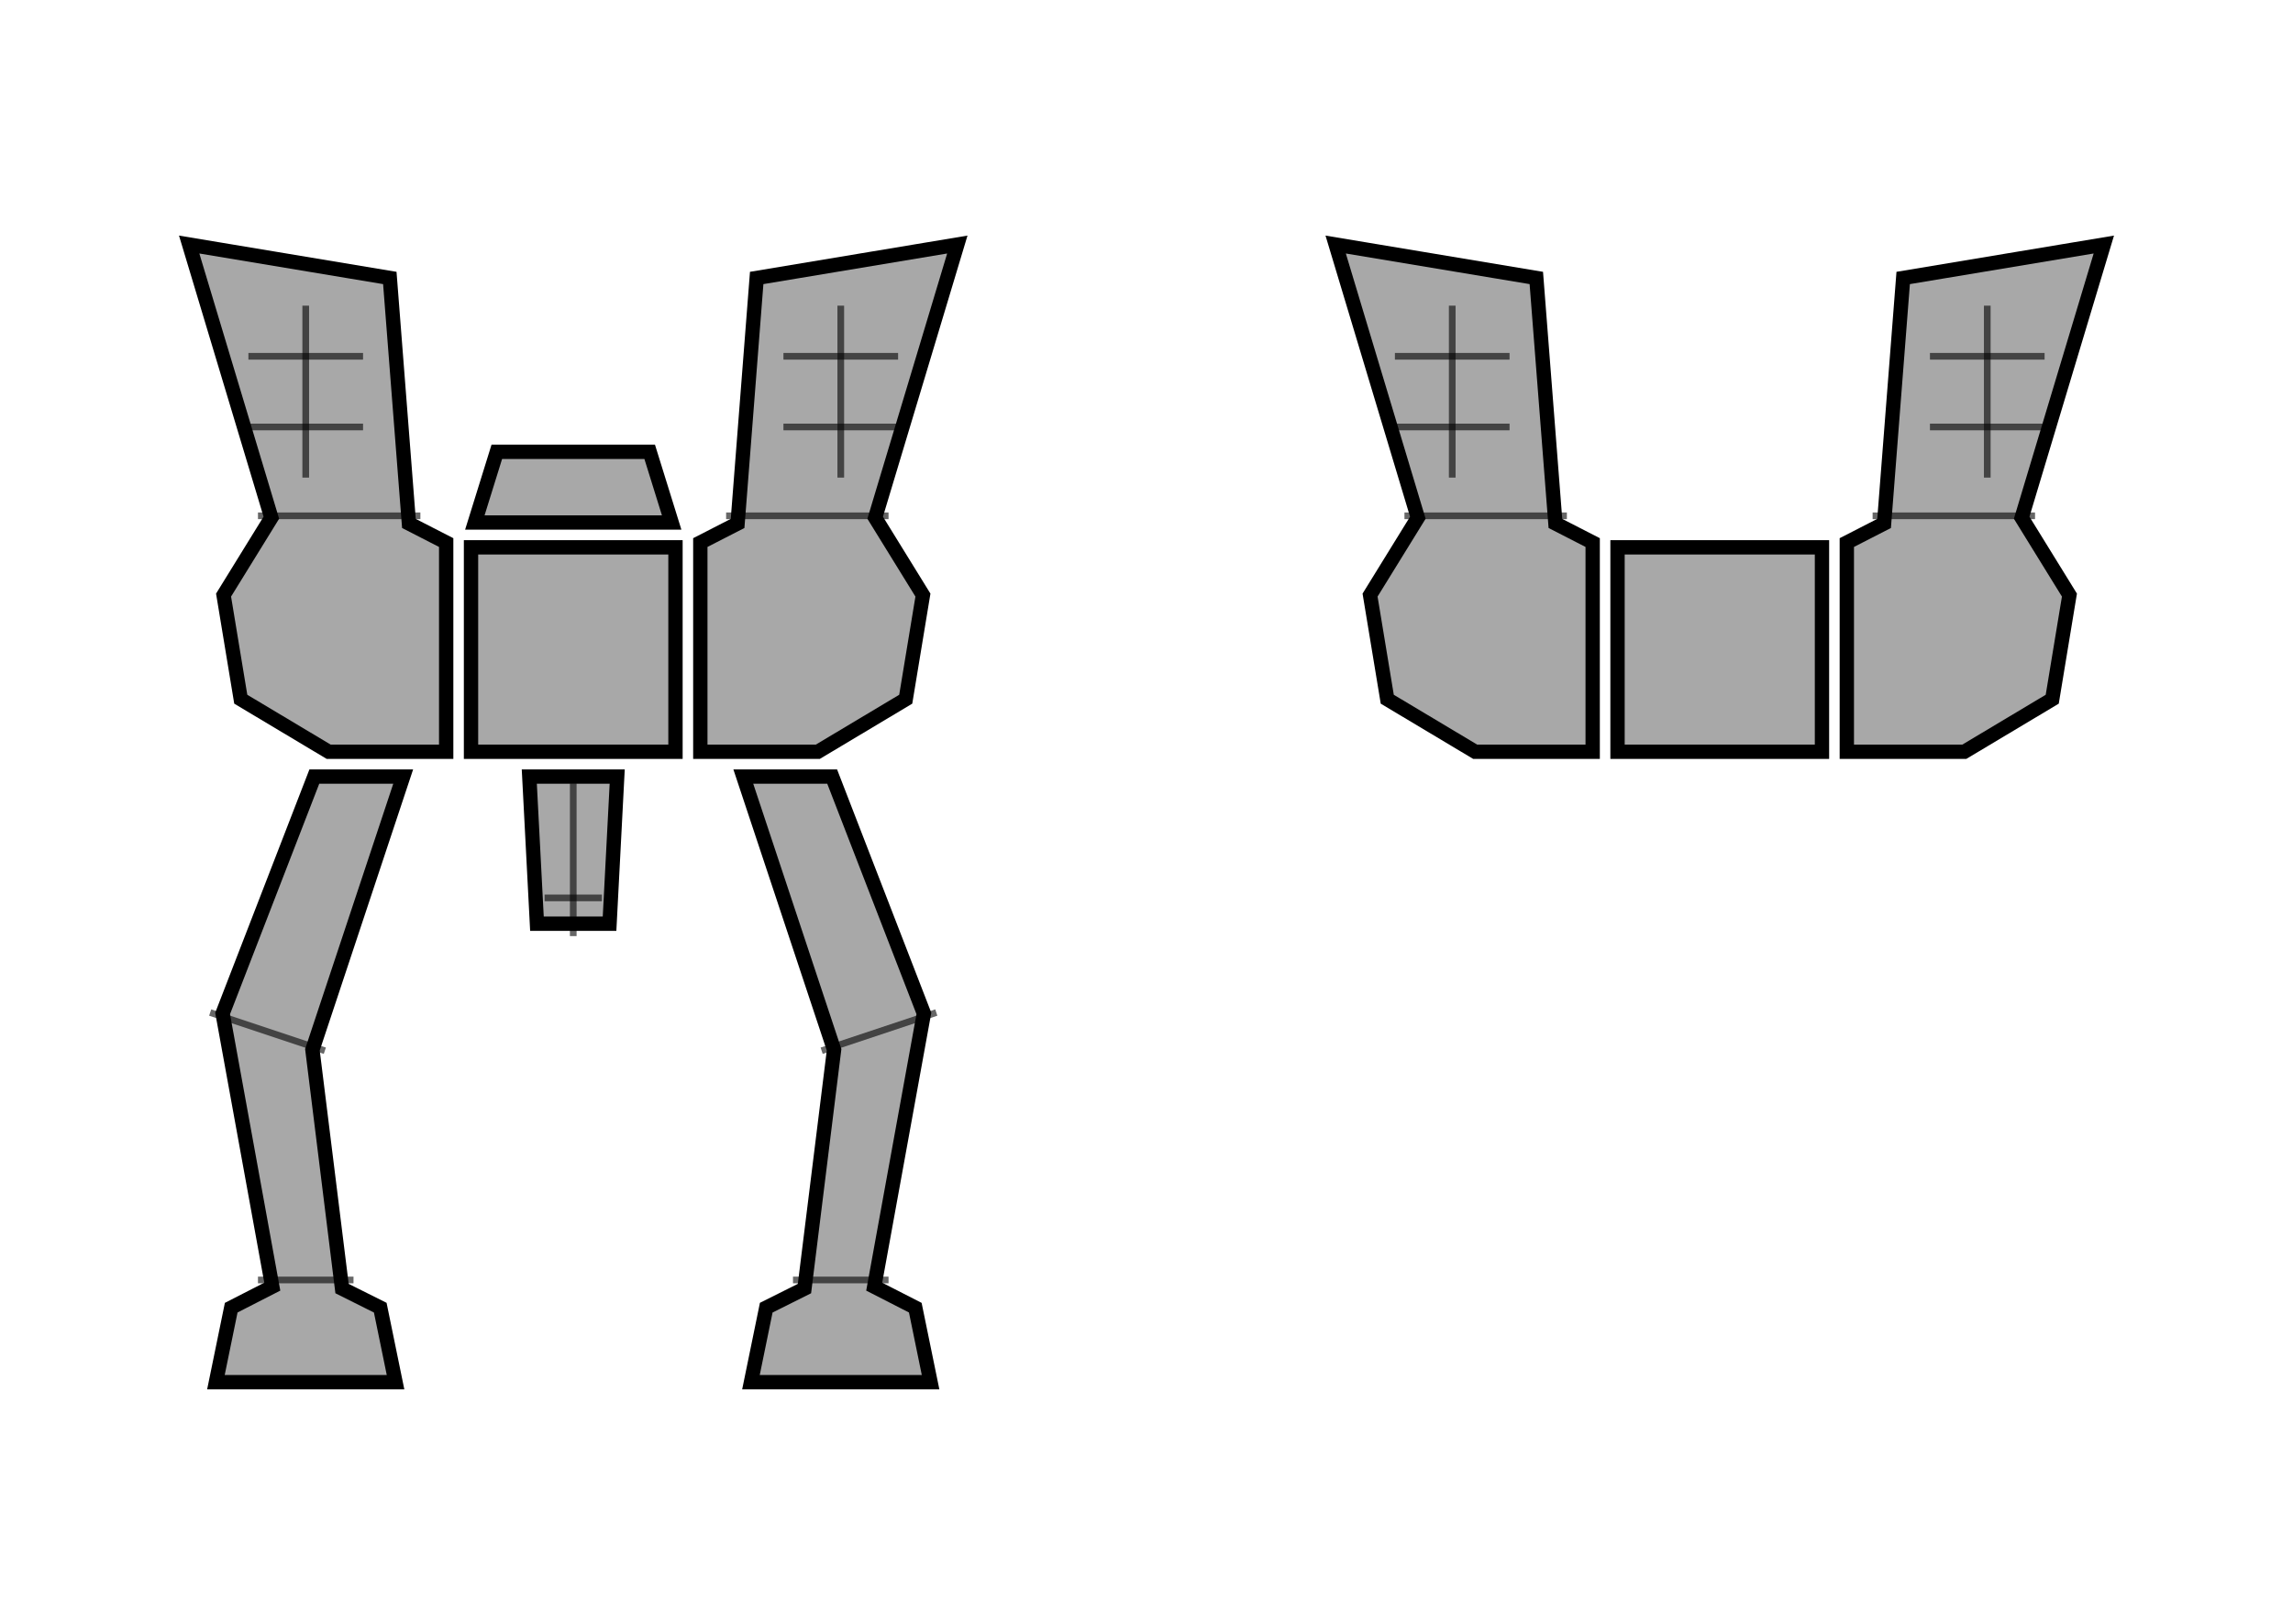
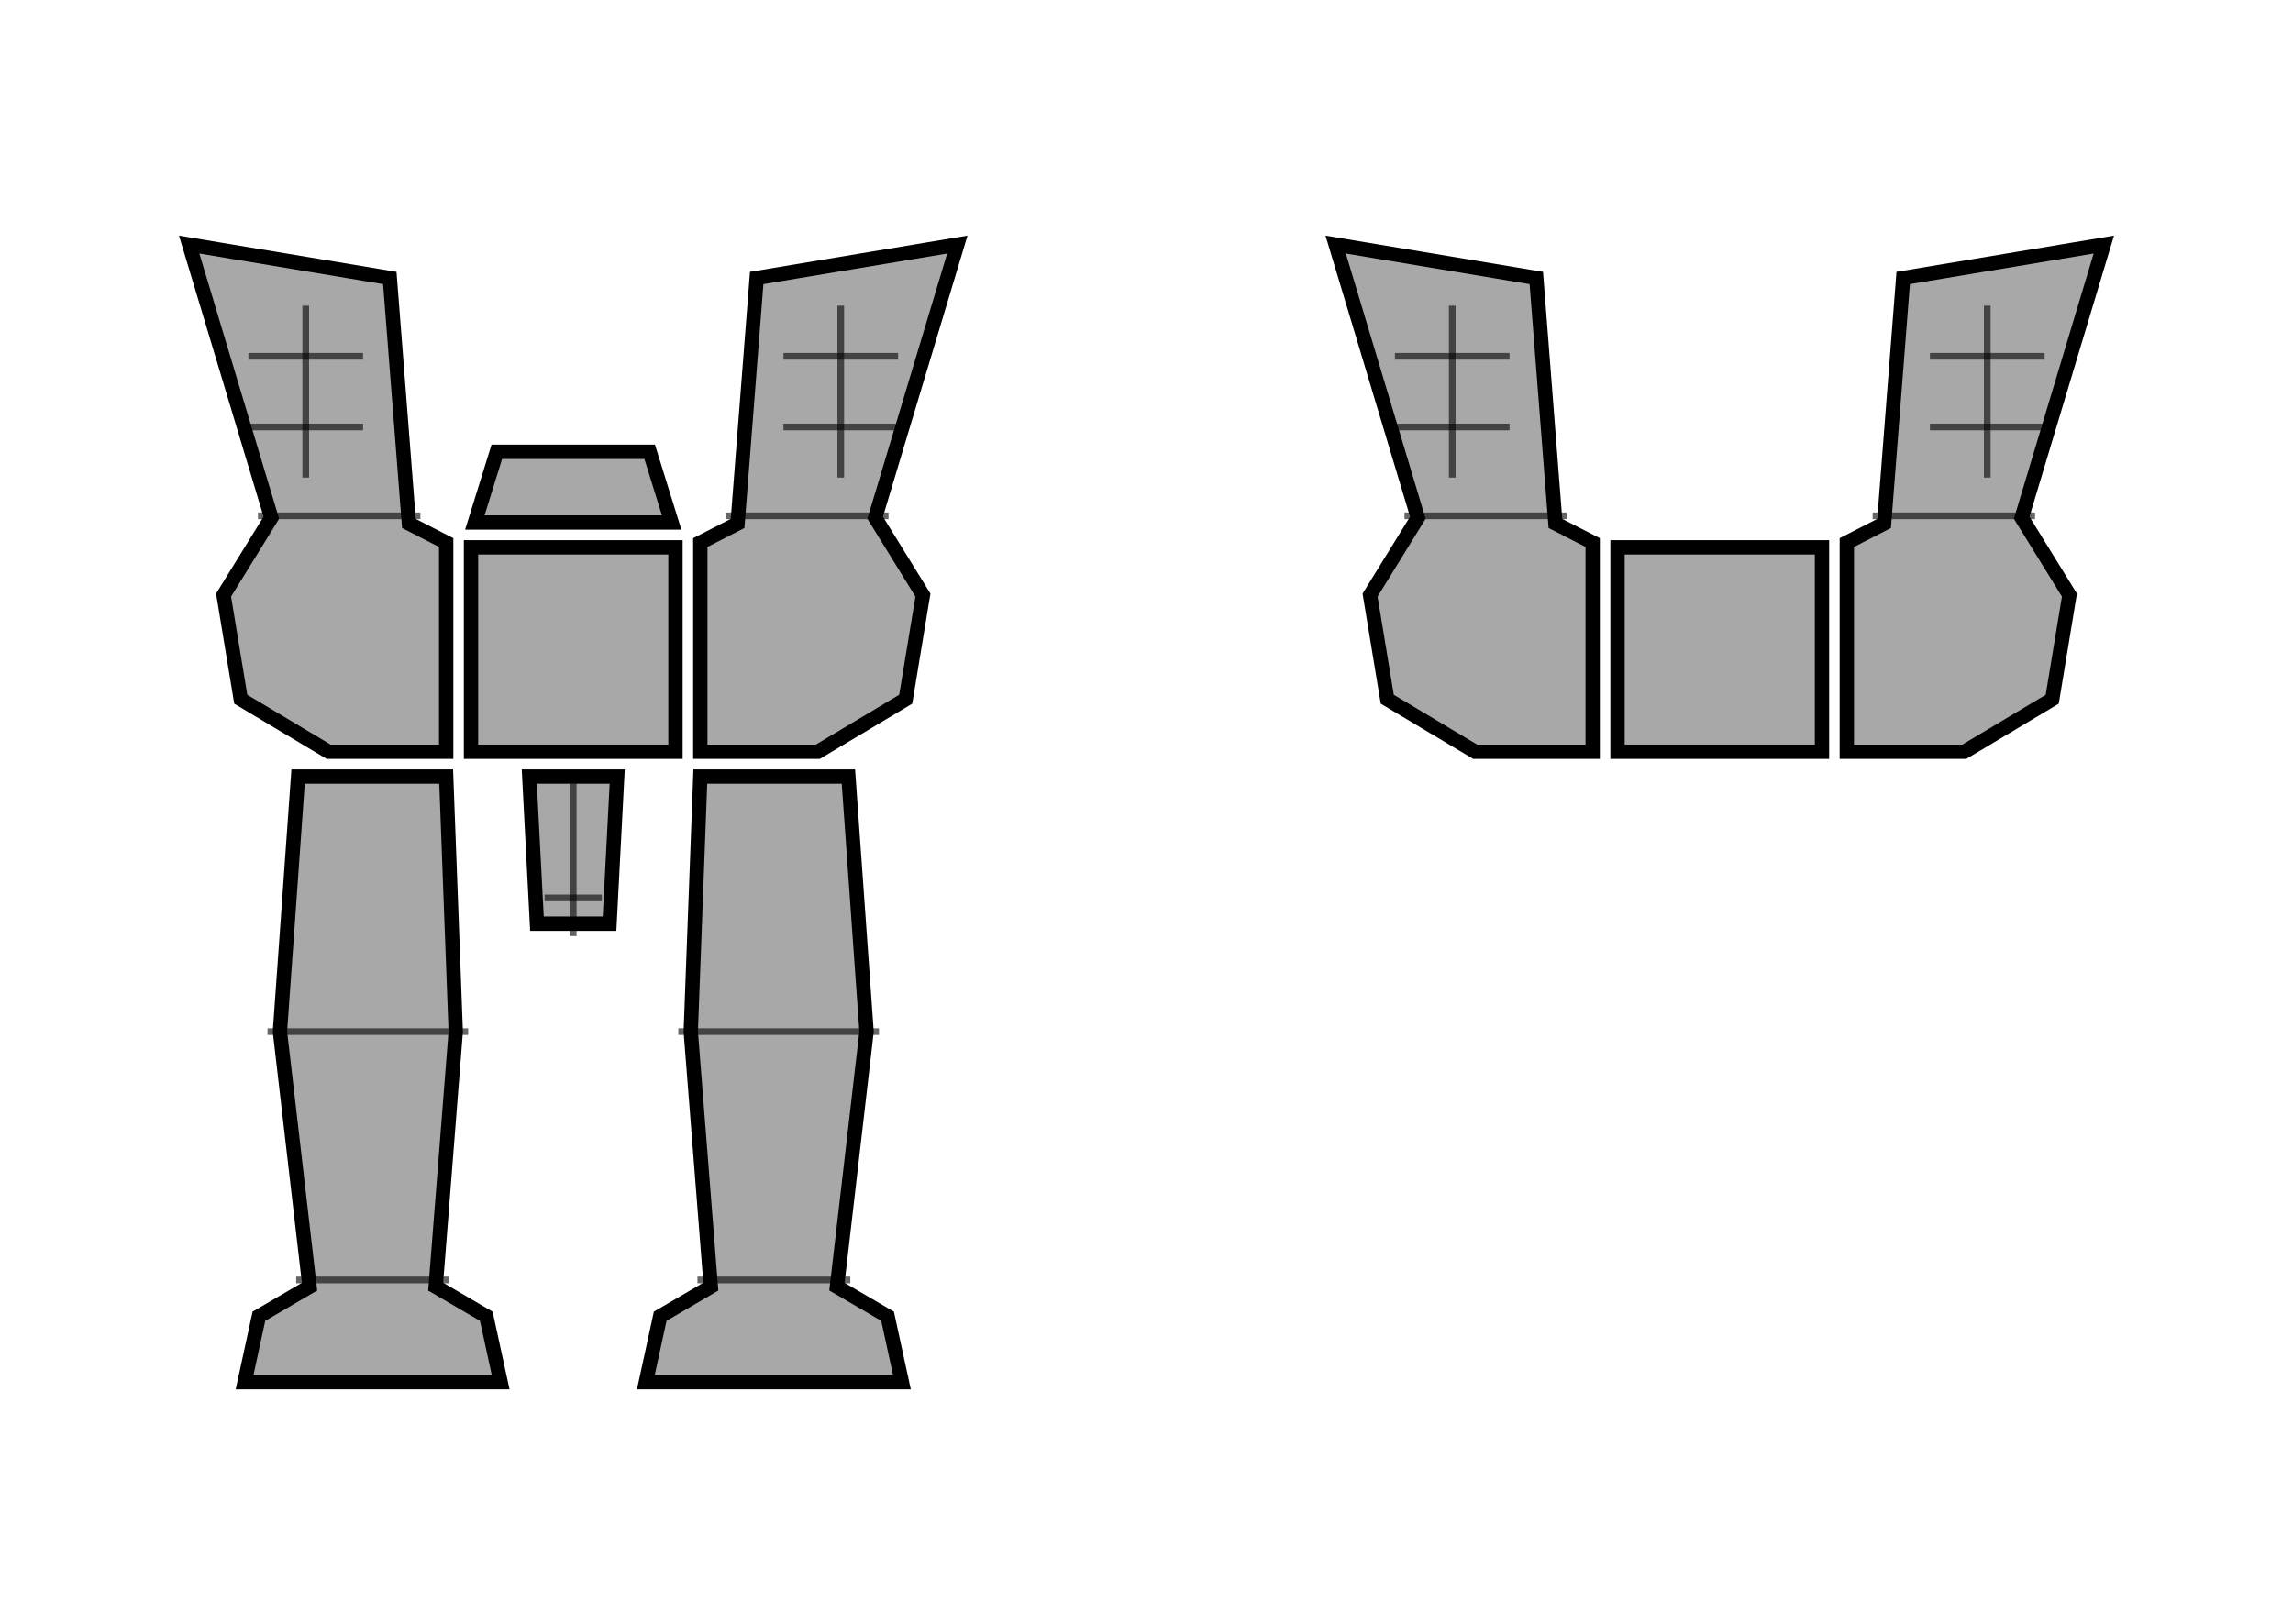
<svg xmlns="http://www.w3.org/2000/svg" viewBox="0 0 240 170">
  <g fill="none" stroke="#dbe5df" stroke-opacity=".22" stroke-width="1" stroke-linejoin="miter">
    <polygon points="49.3,57.3 70.7,57.3 70.7,78.7 49.3,78.7" />
  </g>
  <g id="part-TORSO" fill="currentColor" fill-opacity=".34" stroke="currentColor" stroke-width="1.5" stroke-linejoin="miter">
    <polygon points="49.3,57.3 70.7,57.3 70.7,78.7 49.3,78.7" />
  </g>
  <g fill="none" stroke="#dbe5df" stroke-opacity=".22" stroke-width="1" stroke-linejoin="miter">
    <polygon points="46.7,78.7 34.4,78.7 25.2,73.2 23.4,62.3 28.4,54.2 19.8,25.6 40.8,29.1 42.8,54.8 46.7,56.8" />
    <polygon points="193.3,56.8 197.2,54.8 199.2,29.1 220.2,25.6 211.6,54.2 216.6,62.3 214.8,73.2 205.6,78.7 193.3,78.7" />
  </g>
  <g id="part-RIGHT_SHOULDER" fill="currentColor" fill-opacity=".34" stroke="currentColor" stroke-width="1.5" stroke-linejoin="miter">
    <polygon points="46.7,78.7 34.4,78.7 25.2,73.2 23.4,62.3 28.4,54.2 19.8,25.6 40.8,29.1 42.8,54.8 46.7,56.8" />
    <polygon points="193.3,56.8 197.2,54.8 199.2,29.1 220.2,25.6 211.6,54.2 216.6,62.3 214.8,73.2 205.6,78.7 193.3,78.7" />
    <g fill="none" stroke-opacity=".6" stroke-width=".7" stroke-linecap="butt">
      <line x1="44.0" y1="54.0" x2="27.0" y2="54.0" />
      <line x1="32.0" y1="32.0" x2="32.0" y2="50.0" />
      <line x1="26.0" y1="37.3" x2="38.0" y2="37.3" />
      <line x1="26.0" y1="44.7" x2="38.0" y2="44.7" />
      <line x1="196.0" y1="54.0" x2="213.0" y2="54.0" />
      <line x1="208.0" y1="32.0" x2="208.0" y2="50.0" />
      <line x1="214.0" y1="37.3" x2="202.0" y2="37.3" />
      <line x1="214.0" y1="44.7" x2="202.0" y2="44.7" />
    </g>
  </g>
  <g fill="none" stroke="#dbe5df" stroke-opacity=".22" stroke-width="1" stroke-linejoin="miter">
    <polygon points="73.3,56.8 77.2,54.8 79.2,29.1 100.2,25.6 91.6,54.2 96.6,62.3 94.8,73.2 85.6,78.7 73.3,78.7" />
    <polygon points="166.7,78.7 154.4,78.7 145.2,73.2 143.4,62.3 148.4,54.2 139.8,25.6 160.8,29.1 162.8,54.8 166.7,56.8" />
  </g>
  <g id="part-LEFT_SHOULDER" fill="currentColor" fill-opacity=".34" stroke="currentColor" stroke-width="1.5" stroke-linejoin="miter">
    <polygon points="73.3,56.8 77.2,54.8 79.2,29.1 100.2,25.6 91.6,54.2 96.6,62.3 94.8,73.2 85.6,78.7 73.3,78.7" />
    <polygon points="166.7,78.7 154.4,78.7 145.2,73.2 143.4,62.3 148.4,54.2 139.8,25.6 160.8,29.1 162.8,54.8 166.7,56.8" />
    <g fill="none" stroke-opacity=".6" stroke-width=".7" stroke-linecap="butt">
      <line x1="76.0" y1="54.0" x2="93.0" y2="54.0" />
      <line x1="88.0" y1="32.0" x2="88.0" y2="50.0" />
      <line x1="94.0" y1="37.3" x2="82.0" y2="37.3" />
      <line x1="94.0" y1="44.7" x2="82.0" y2="44.7" />
      <line x1="164.0" y1="54.0" x2="147.0" y2="54.0" />
      <line x1="152.0" y1="32.0" x2="152.0" y2="50.0" />
      <line x1="146.0" y1="37.3" x2="158.0" y2="37.3" />
      <line x1="146.0" y1="44.7" x2="158.0" y2="44.7" />
    </g>
  </g>
  <g fill="none" stroke="#dbe5df" stroke-opacity=".22" stroke-width="1" stroke-linejoin="miter">
    <polygon points="52.0,47.3 68.0,47.3 70.3,54.7 49.7,54.7" />
  </g>
  <g id="part-HEAD" fill="currentColor" fill-opacity=".34" stroke="currentColor" stroke-width="1.5" stroke-linejoin="miter">
    <polygon points="52.0,47.3 68.0,47.3 70.3,54.7 49.7,54.7" />
  </g>
  <g fill="none" stroke="#dbe5df" stroke-opacity=".22" stroke-width="1" stroke-linejoin="miter">
    <polygon points="55.4,81.3 64.6,81.3 63.8,96.7 56.2,96.7" />
  </g>
  <g id="part-ARMS" fill="currentColor" fill-opacity=".34" stroke="currentColor" stroke-width="1.5" stroke-linejoin="miter">
    <polygon points="55.4,81.3 64.6,81.3 63.8,96.7 56.2,96.7" />
    <g fill="none" stroke-opacity=".6" stroke-width=".7" stroke-linecap="butt">
      <line x1="57.0" y1="94.0" x2="63.0" y2="94.0" />
      <line x1="60.0" y1="82.0" x2="60.0" y2="98.0" />
    </g>
  </g>
  <g fill="none" stroke="#dbe5df" stroke-opacity=".22" stroke-width="1" stroke-linejoin="miter">
-     <polygon points="32.9,81.3 42.2,81.3 32.7,109.9 35.8,134.9 39.8,136.9 41.4,144.7 22.6,144.7 24.2,136.9 28.5,134.7 23.3,106.1" />
-     <polygon points="96.7,106.1 91.5,134.7 95.8,136.9 97.4,144.7 78.6,144.7 80.2,136.9 84.2,134.9 87.3,109.9 77.8,81.3 87.1,81.3" />
+     <polygon points="31.2,81.3 46.7,81.3 47.7,108.0 45.6,134.7 50.9,137.8 52.4,144.7 25.6,144.7 27.1,137.8 32.4,134.7 29.3,108.0" />
+     <polygon points="90.7,108.0 87.6,134.7 92.9,137.8 94.4,144.7 67.6,144.7 69.1,137.8 74.4,134.7 72.3,108.0 73.3,81.3 88.8,81.3" />
  </g>
  <g id="part-LEGS" fill="currentColor" fill-opacity=".34" stroke="currentColor" stroke-width="1.5" stroke-linejoin="miter">
-     <polygon points="32.9,81.3 42.2,81.3 32.7,109.9 35.8,134.9 39.8,136.9 41.4,144.7 22.6,144.7 24.2,136.9 28.5,134.7 23.3,106.1" />
-     <polygon points="96.7,106.1 91.5,134.7 95.8,136.9 97.4,144.7 78.6,144.7 80.2,136.9 84.2,134.9 87.3,109.9 77.8,81.3 87.1,81.3" />
+     <polygon points="31.2,81.3 46.7,81.3 47.7,108.0 45.6,134.7 50.9,137.8 52.4,144.7 25.6,144.7 27.1,137.8 32.4,134.7 29.3,108.0" />
+     <polygon points="90.7,108.0 87.6,134.7 92.9,137.8 94.4,144.7 67.6,144.7 69.1,137.8 74.4,134.7 72.3,108.0 73.3,81.3 88.8,81.3" />
    <g fill="none" stroke-opacity=".6" stroke-width=".7" stroke-linecap="butt">
-       <line x1="22.0" y1="106.0" x2="34.0" y2="110.0" />
-       <line x1="27.0" y1="134.0" x2="37.0" y2="134.0" />
-       <line x1="98.0" y1="106.0" x2="86.0" y2="110.0" />
-       <line x1="93.0" y1="134.0" x2="83.0" y2="134.0" />
+       <line x1="28.0" y1="108.0" x2="49.0" y2="108.0" />
+       <line x1="31.0" y1="134.0" x2="47.0" y2="134.0" />
+       <line x1="92.0" y1="108.0" x2="71.0" y2="108.0" />
+       <line x1="89.0" y1="134.0" x2="73.0" y2="134.0" />
    </g>
  </g>
  <g fill="none" stroke="#dbe5df" stroke-opacity=".22" stroke-width="1" stroke-linejoin="miter">
    <polygon points="169.3,57.3 190.7,57.3 190.7,78.7 169.3,78.7" />
  </g>
  <g id="part-TORSO_REAR" fill="currentColor" fill-opacity=".34" stroke="currentColor" stroke-width="1.5" stroke-linejoin="miter">
    <polygon points="169.3,57.3 190.7,57.3 190.7,78.7 169.3,78.7" />
  </g>
</svg>
